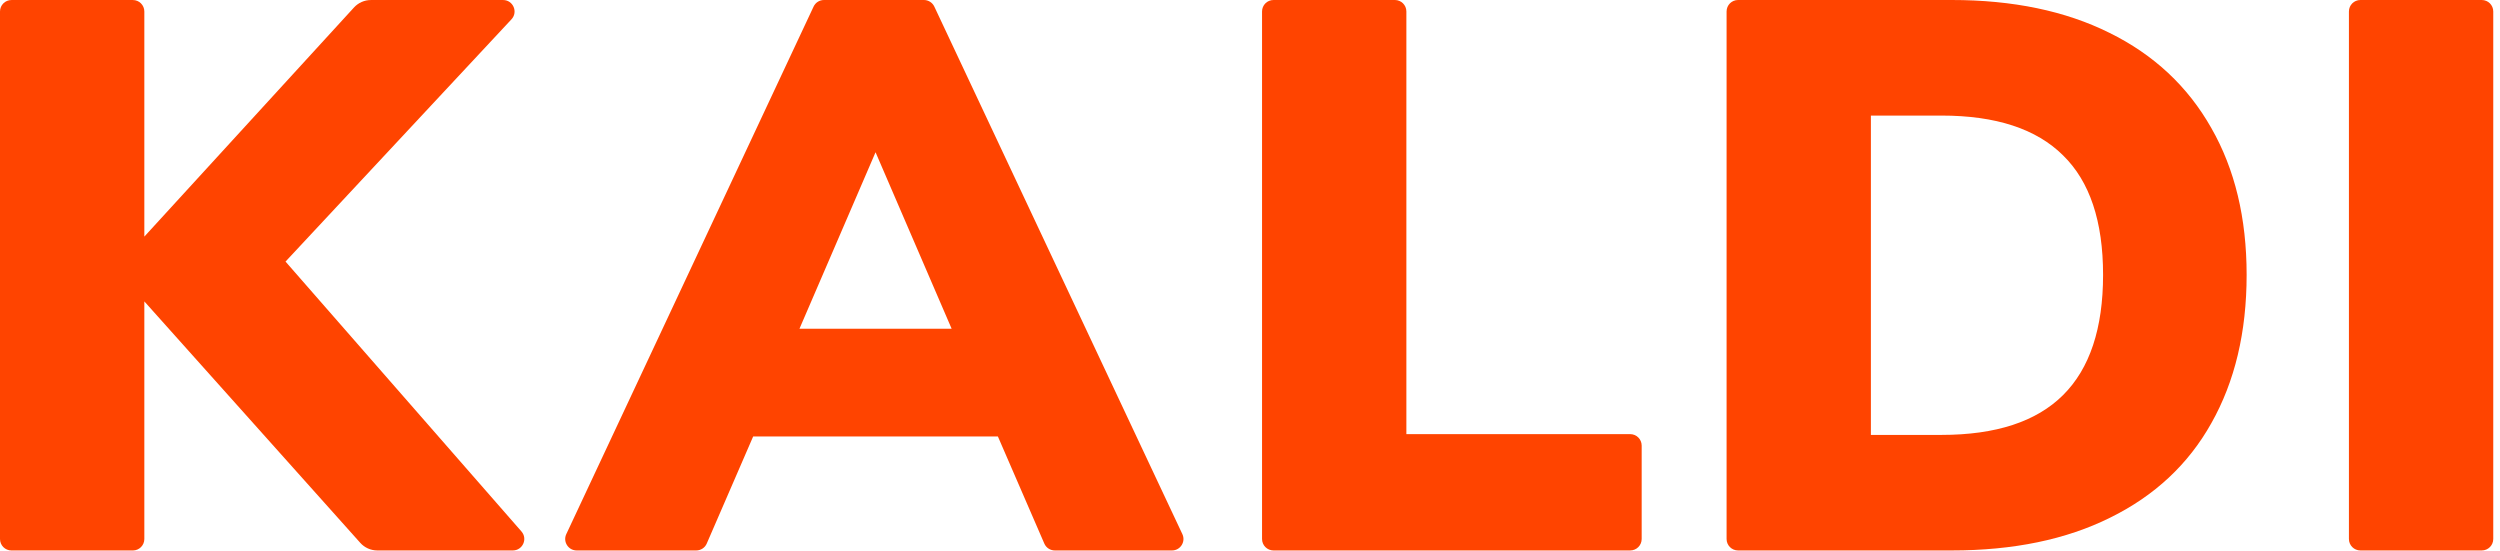
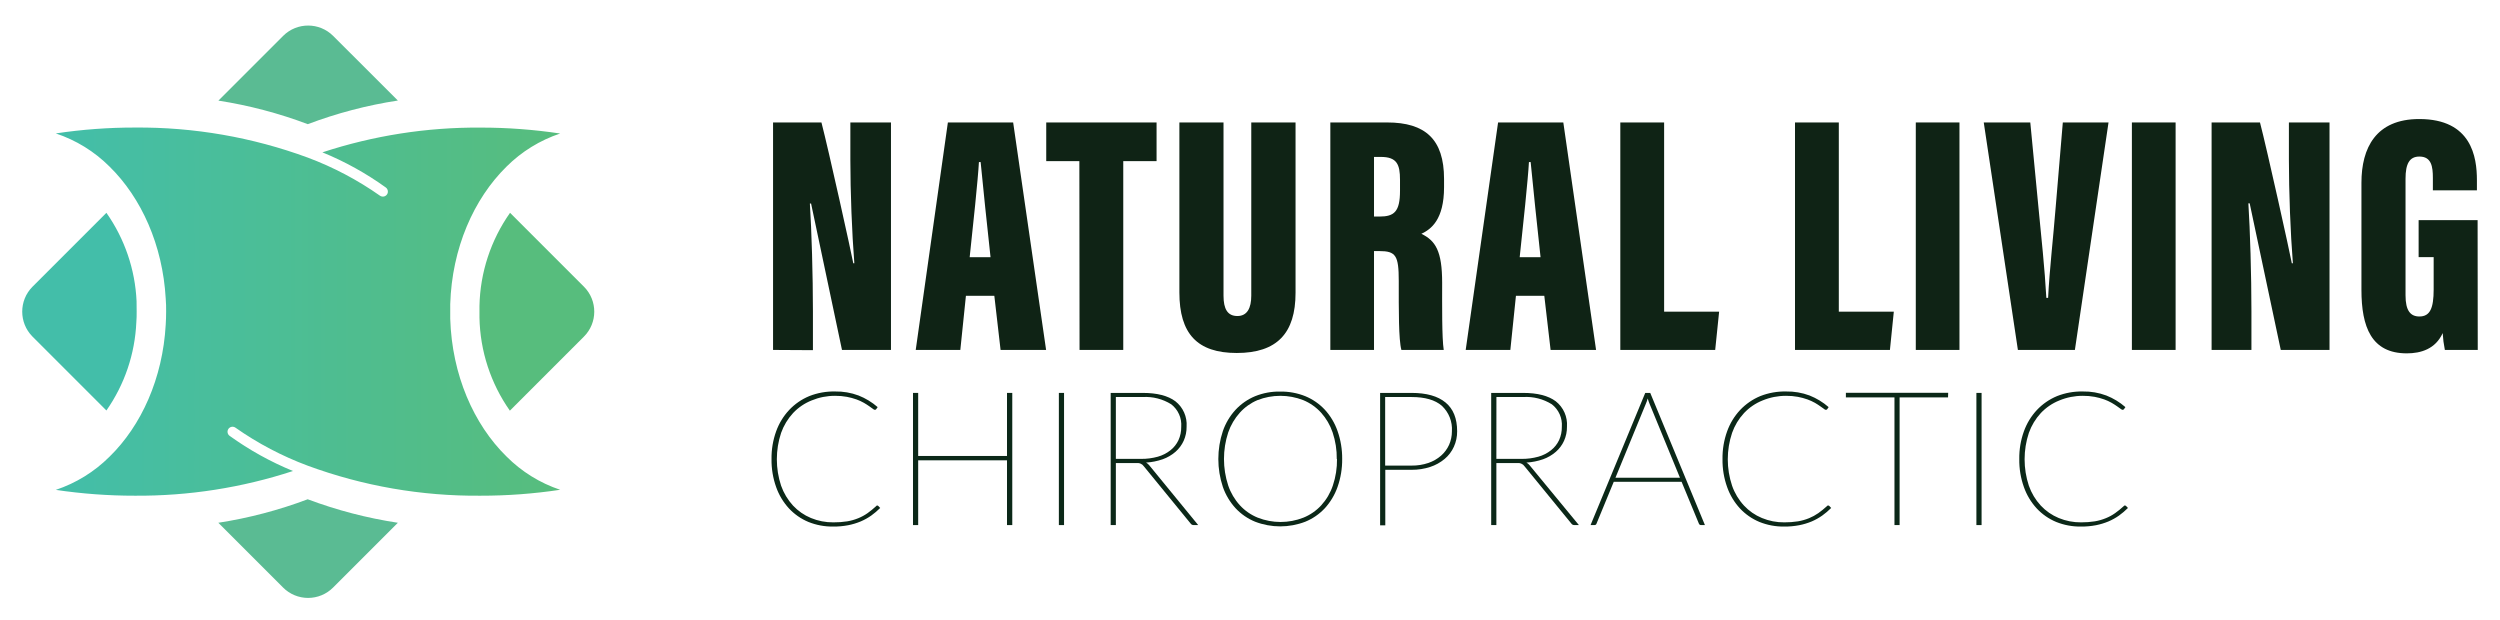
- <svg xmlns="http://www.w3.org/2000/svg" xmlns:xlink="http://www.w3.org/1999/xlink" viewBox="0 0 109 24">
-   <g transform="translate(-1470)">
-     <g style="mix-blend-mode:normal" transform="translate(1470)" fill="#f40">
-       <use xlink:href="#b" style="mix-blend-mode:normal" />
-       <use xlink:href="#c" style="mix-blend-mode:normal" />
-       <use xlink:href="#d" style="mix-blend-mode:normal" />
-       <use xlink:href="#e" style="mix-blend-mode:normal" />
-       <use xlink:href="#f" style="mix-blend-mode:normal" />
-     </g>
-   </g>
+ <svg xmlns="http://www.w3.org/2000/svg" id="Layer_1" data-name="Layer 1" viewBox="0 0 540.39 133.84">
  <defs>
-     <path id="b" d="M22.735 23.171c.283.323.053.829-.376.829h-5.907c-.285 0-.556-.121-.745-.333l-9.414-10.526v10.36c0 .276-.224.5-.5.5h-5.293c-.276 0-.5-.224-.5-.5v-23c0-.276.224-.5.5-.5h5.293c.276 0 .5.224.5.5v9.815l9.141-9.99c.19-.207.457-.325.738-.325h5.762c.437 0 .664.521.366.841l-9.851 10.563 10.287 11.767z" />
-     <path id="c" d="M45.991 24c-.199 0-.38-.118-.459-.301l-2.024-4.669h-10.67l-2.024 4.669c-.079.183-.259.301-.459.301h-5.212c-.366 0-.608-.381-.453-.712l10.782-23c.082-.176.259-.288.453-.288h4.358c.194 0 .37.112.453.287l10.815 23c.156.332-.086.713-.452.713h-5.108zm-11.135-9.668h6.635l-3.317-7.694-3.317 7.694z" />
-     <path id="d" d="M55.525 24c-.276 0-.5-.224-.5-.5v-23c0-.276.224-.5.5-.5h5.293c.276 0 .5.224.5.5v18.428h9.759c.276 0 .5.224.5.5v4.072c0 .276-.224.5-.5.5h-15.552z" />
-     <path id="e" d="M75.279.5c0-.276.224-.5.5-.5h9.315c2.667 0 4.959.477 6.874 1.43 1.938.953 3.42 2.338 4.446 4.153 1.026 1.793 1.539 3.926 1.539 6.4 0 2.496-.513 4.652-1.539 6.468-1.003 1.793-2.474 3.166-4.412 4.119-1.915.953-4.218 1.43-6.908 1.43h-9.315c-.276 0-.5-.224-.5-.5v-23zm9.37 18.462c2.371 0 4.138-.579 5.301-1.736 1.163-1.157 1.744-2.905 1.744-5.242 0-2.338-.581-4.074-1.744-5.209-1.163-1.157-2.93-1.736-5.301-1.736h-3.078v13.923h3.078z" />
-     <path id="f" d="M102.913 24c-.276 0-.5-.224-.5-.5v-23c0-.276.224-.5.5-.5h5.293c.276 0 .5.224.5.5v23c0 .276-.224.5-.5.5h-5.293z" />
+     <style>.cls-1{fill:url(#linear-gradient);}.cls-2{fill:#5abb93;}.cls-3{fill:#57bd7d;}.cls-4{fill:#43bea9;}.cls-5{fill:#0f2315;}.cls-6{fill:#0b2818;}</style>
+     <linearGradient id="linear-gradient" x1="12.06" y1="67.37" x2="121.08" y2="67.37" gradientUnits="userSpaceOnUse">
+       <stop offset="0" stop-color="#43bea9" />
+       <stop offset="1" stop-color="#57bd7d" />
+     </linearGradient>
  </defs>
+   <path class="cls-1" d="M109.5,98.69a29.66,29.66,0,0,0,11.58,7.18,114.23,114.23,0,0,1-17.22,1.28,105.39,105.39,0,0,1-37.35-6.49,69.29,69.29,0,0,1-15.62-8.22,1.08,1.08,0,0,0-1.63.48,1,1,0,0,0-.08.4,1.08,1.08,0,0,0,.44.88,66.77,66.77,0,0,0,13.71,7.61,107.36,107.36,0,0,1-34.16,5.34,115.44,115.44,0,0,1-17.11-1.26,29.78,29.78,0,0,0,11.61-7.17C30.56,92,35.17,81.78,35.82,70.2c.06-.93.09-1.88.09-2.83s0-1.9-.09-2.84h0C35.17,53,30.56,42.75,23.67,36a29.64,29.64,0,0,0-11.61-7.16,114.09,114.09,0,0,1,17.11-1.27,105.6,105.6,0,0,1,37.34,6.49h0A69.31,69.31,0,0,1,82.13,42.3a1.09,1.09,0,0,0,1.64-.49,1.12,1.12,0,0,0,.07-.4,1.08,1.08,0,0,0-.44-.88,66.54,66.54,0,0,0-13.71-7.6,107.1,107.1,0,0,1,34.17-5.35,115.55,115.55,0,0,1,17.22,1.28A29.77,29.77,0,0,0,109.5,36c-7.12,7-11.81,17.67-12.18,29.75,0,.52,0,1,0,1.58s0,1,0,1.58C97.69,81,102.38,91.72,109.5,98.69Z" />
+   <path class="cls-2" d="M86,113,72,127a7.63,7.63,0,0,1-10.81,0l-14-14a96.77,96.77,0,0,0,19.32-5.08A96.93,96.93,0,0,0,86,113Z" />
+   <path class="cls-3" d="M126.21,72.77l-16,16a36.15,36.15,0,0,1-6.57-20.1c0-.42,0-.84,0-1.26s0-.85,0-1.27A36.2,36.2,0,0,1,110.25,46l16,16A7.63,7.63,0,0,1,126.21,72.77Z" />
+   <path class="cls-2" d="M86,21.73a96.26,96.26,0,0,0-19.47,5.11,96.77,96.77,0,0,0-19.32-5.09l14-14A7.65,7.65,0,0,1,72,7.75Z" />
+   <path class="cls-4" d="M29.54,67.37c0,.76,0,1.52-.07,2.27h0A36,36,0,0,1,23,88.73l-16-16A7.65,7.65,0,0,1,7,62L23,46a36.06,36.06,0,0,1,6.52,19.1h0C29.52,65.85,29.54,66.61,29.54,67.37Z" />
+   <path class="cls-5" d="M167.1,75.64V26.47h10.46c1.56,6,6.49,28.27,6.88,30.43h.23c-.52-6.54-.86-15.49-.86-22.35V26.47h8.78V75.64H182C181,71,175.64,45.52,175.32,44h-.26c.37,5.78.66,15.56.66,23.29v8.4Z" />
+   <path class="cls-5" d="M208.79,63.94l-1.21,11.7h-9.64l6.95-49.17H219l7.12,49.17h-9.84l-1.35-11.7Zm5.32-8.34c-.7-6.29-1.68-15.86-2.14-20.57h-.37c-.17,3.42-1.34,14.49-2,20.57Z" />
+   <path class="cls-5" d="M233.31,34.83h-7.16V26.47H250v8.36h-7.2V75.64h-9.45Z" />
+   <path class="cls-5" d="M264.47,26.47V63.91c0,2.87.87,4.4,3,4.4s3-1.74,3-4.4V26.47h9.57V63.3c0,8.72-4,13-12.71,13-8.54,0-12.4-4.16-12.4-13.1V26.47Z" />
+   <path class="cls-5" d="M297,54.27V75.64h-9.44V26.47h12.27c8.24,0,12.31,3.62,12.31,12.22v1.77c0,7-2.79,9.09-4.9,10.08,3.06,1.48,4.49,3.73,4.49,10.59,0,4.75-.07,11.92.34,14.51h-9.15c-.61-2.22-.57-8.62-.57-14.9,0-5.53-.63-6.47-4.23-6.47Zm0-7.46h1.17c3.16,0,4.45-1,4.45-5.57V38.86c0-3.3-.66-4.94-4.14-4.94H297Z" />
+   <path class="cls-5" d="M327.68,63.94l-1.21,11.7h-9.65l7-49.17h14.1L345,75.64h-9.83l-1.36-11.7ZM333,55.6c-.7-6.29-1.68-15.86-2.14-20.57h-.37c-.17,3.42-1.34,14.49-2,20.57Z" />
+   <path class="cls-5" d="M350.24,26.47h9.47v40.9H371.6l-.85,8.27H350.24Z" />
+   <path class="cls-5" d="M388,26.47h9.47v40.9h11.89l-.84,8.27H388Z" />
+   <path class="cls-5" d="M423.55,26.47V75.64h-9.44V26.47Z" />
+   <path class="cls-5" d="M436.18,75.64,428.8,26.47h10.06l1.75,18.21c.61,6.33,1.38,13.45,1.72,19.71h.38c.32-6.25,1.11-13,1.64-19.64l1.54-18.28h9.88L448.5,75.64Z" />
+   <path class="cls-5" d="M470.27,26.47V75.64h-9.45V26.47Z" />
+   <path class="cls-5" d="M478.05,75.64V26.47h10.46c1.56,6,6.49,28.27,6.88,30.43h.23c-.53-6.54-.86-15.49-.86-22.35V26.47h8.78V75.64H493c-1-4.68-6.4-30.12-6.72-31.69H486c.37,5.78.66,15.56.66,23.29v8.4Z" />
+   <path class="cls-5" d="M535.58,75.64h-7.11A26.47,26.47,0,0,1,528,72c-1.56,3.45-4.72,4.38-7.76,4.38-7.65,0-9.8-5.7-9.8-13.73V39.51c0-7.54,3.12-13.78,12.5-13.78,11.32,0,12.46,8.24,12.46,13.2v2.21h-9.52v-2.7c0-2.39-.29-4.6-2.91-4.6-2.17,0-3,1.59-3,4.79V63.84c0,3.34,1.08,4.57,3,4.57,2.3,0,3.08-1.79,3.08-5.83v-7h-3.25v-8h12.75Z" />
+   <path class="cls-6" d="M189.61,109.25a.5.5,0,0,1,.22.1l.43.45a15.92,15.92,0,0,1-1.93,1.64,12.53,12.53,0,0,1-2.28,1.27,14.09,14.09,0,0,1-2.71.82,16.26,16.26,0,0,1-3.24.29,13.83,13.83,0,0,1-5.36-1,12.1,12.1,0,0,1-4.21-2.93,13.38,13.38,0,0,1-2.76-4.6,17.27,17.27,0,0,1-1-6.06,16.94,16.94,0,0,1,1-6,13.35,13.35,0,0,1,2.81-4.61,12.64,12.64,0,0,1,4.35-3,14.37,14.37,0,0,1,5.58-1,13.74,13.74,0,0,1,5.07.87A14.2,14.2,0,0,1,189.71,88l-.31.44a.33.33,0,0,1-.32.15,1,1,0,0,1-.42-.23l-.77-.55c-.32-.23-.7-.47-1.16-.74a10.83,10.83,0,0,0-1.59-.73,14,14,0,0,0-2.07-.56,13.57,13.57,0,0,0-2.56-.22,13.1,13.1,0,0,0-5.08,1,11.2,11.2,0,0,0-4,2.72,12.47,12.47,0,0,0-2.59,4.29,18.18,18.18,0,0,0,0,11.42,12.55,12.55,0,0,0,2.57,4.29,11.15,11.15,0,0,0,3.88,2.69,12.35,12.35,0,0,0,4.86.94,18.59,18.59,0,0,0,3-.22,11.2,11.2,0,0,0,2.38-.68,10,10,0,0,0,2-1.09,20,20,0,0,0,1.83-1.49A.44.44,0,0,1,189.61,109.25Z" />
+   <path class="cls-6" d="M218.81,84.93V113.5h-1.14v-14h-19.2v14h-1.12V84.93h1.12V98.56h19.2V84.93Z" />
+   <path class="cls-6" d="M230,113.5h-1.12V84.93H230Z" />
+   <path class="cls-6" d="M259,113.5h-.92a1.14,1.14,0,0,1-.39-.06.75.75,0,0,1-.34-.29l-10.08-12.33a2.46,2.46,0,0,0-.33-.37,1.9,1.9,0,0,0-.39-.23,1.73,1.73,0,0,0-.51-.13,4.84,4.84,0,0,0-.72,0H241.2V113.5h-1.12V84.93H247q4.65,0,7.07,1.81a6.4,6.4,0,0,1,2.42,5.48,7.22,7.22,0,0,1-.63,3.06,7,7,0,0,1-1.77,2.38,8.69,8.69,0,0,1-2.76,1.61,13.37,13.37,0,0,1-3.6.72,2.44,2.44,0,0,1,.71.61ZM241.2,99.19h5.44a13.14,13.14,0,0,0,3.63-.47A7.78,7.78,0,0,0,253,97.33a6.09,6.09,0,0,0,1.73-2.18,6.68,6.68,0,0,0,.6-2.88,5.62,5.62,0,0,0-2.16-4.88A10.46,10.46,0,0,0,247,85.82H241.2Z" />
+   <path class="cls-6" d="M290.12,99.21a17.69,17.69,0,0,1-1,6.05,13.48,13.48,0,0,1-2.74,4.59,11.93,11.93,0,0,1-4.23,2.92,15.07,15.07,0,0,1-10.85,0,11.93,11.93,0,0,1-4.23-2.92,13.33,13.33,0,0,1-2.74-4.59,19.1,19.1,0,0,1,0-12.08,13.19,13.19,0,0,1,2.74-4.6,12.11,12.11,0,0,1,4.23-2.94,13.78,13.78,0,0,1,5.4-1,14.07,14.07,0,0,1,5.45,1,12.09,12.09,0,0,1,4.23,2.93,13.34,13.34,0,0,1,2.74,4.6A17.74,17.74,0,0,1,290.12,99.21Zm-1.17,0a17.3,17.3,0,0,0-.89-5.72,12.29,12.29,0,0,0-2.5-4.29,10.76,10.76,0,0,0-3.86-2.71,13.61,13.61,0,0,0-9.89,0A10.76,10.76,0,0,0,268,89.2a12.48,12.48,0,0,0-2.52,4.29,18.43,18.43,0,0,0,0,11.44,12.16,12.16,0,0,0,2.52,4.28,10.69,10.69,0,0,0,3.86,2.68,13.48,13.48,0,0,0,9.89,0,10.69,10.69,0,0,0,3.86-2.68,12,12,0,0,0,2.5-4.28A17.21,17.21,0,0,0,289,99.21Z" />
+   <path class="cls-6" d="M305.12,84.93q4.83,0,7.34,2.07c1.68,1.38,2.51,3.46,2.51,6.22a7.87,7.87,0,0,1-.7,3.34,7.41,7.41,0,0,1-2,2.64,9.43,9.43,0,0,1-3.12,1.73,12.53,12.53,0,0,1-4,.62h-5.71v12h-1.12V84.93Zm0,15.71a10.89,10.89,0,0,0,3.63-.57,8.16,8.16,0,0,0,2.74-1.57,6.93,6.93,0,0,0,1.74-2.35,7.22,7.22,0,0,0,.61-2.93,6.91,6.91,0,0,0-2.18-5.51q-2.18-1.89-6.54-1.89h-5.71v14.82Z" />
+   <path class="cls-6" d="M341.29,113.5h-.92a1.14,1.14,0,0,1-.39-.06.75.75,0,0,1-.34-.29l-10.08-12.33a2.46,2.46,0,0,0-.33-.37,1.9,1.9,0,0,0-.39-.23,1.73,1.73,0,0,0-.51-.13,4.84,4.84,0,0,0-.72,0h-4.16V113.5h-1.12V84.93h6.89q4.65,0,7.07,1.81a6.4,6.4,0,0,1,2.42,5.48,7.22,7.22,0,0,1-.63,3.06,7,7,0,0,1-1.77,2.38,8.69,8.69,0,0,1-2.76,1.61,13.37,13.37,0,0,1-3.6.72,2.44,2.44,0,0,1,.71.61ZM323.45,99.19h5.44a13.14,13.14,0,0,0,3.63-.47,7.78,7.78,0,0,0,2.74-1.39A6.09,6.09,0,0,0,337,95.15a6.68,6.68,0,0,0,.6-2.88,5.62,5.62,0,0,0-2.16-4.88,10.46,10.46,0,0,0-6.21-1.57h-5.77Z" />
+   <path class="cls-6" d="M368.53,113.5h-.87a.49.49,0,0,1-.45-.35l-3.72-9H348.82l-3.71,9a.45.45,0,0,1-.47.35h-.83l11.82-28.57h1.08Zm-5.4-10.24-6.54-15.91a12.26,12.26,0,0,1-.43-1.22,7.57,7.57,0,0,1-.43,1.22l-6.54,15.91Z" />
+   <path class="cls-6" d="M395.17,109.25a.53.53,0,0,1,.23.1l.42.45a15.2,15.2,0,0,1-1.93,1.64,12.78,12.78,0,0,1-2.27,1.27,14.2,14.2,0,0,1-2.72.82,16.26,16.26,0,0,1-3.24.29,13.78,13.78,0,0,1-5.35-1,12.14,12.14,0,0,1-4.22-2.93,13.38,13.38,0,0,1-2.76-4.6,17.27,17.27,0,0,1-1-6.06,16.94,16.94,0,0,1,1-6,13.35,13.35,0,0,1,2.81-4.61,12.73,12.73,0,0,1,4.35-3,14.44,14.44,0,0,1,5.58-1,13.83,13.83,0,0,1,5.08.87A14.29,14.29,0,0,1,395.27,88l-.3.44a.34.34,0,0,1-.33.15.9.9,0,0,1-.41-.23l-.78-.55c-.31-.23-.7-.47-1.15-.74a11.5,11.5,0,0,0-1.6-.73,14,14,0,0,0-2.07-.56,13.49,13.49,0,0,0-2.56-.22,13.13,13.13,0,0,0-5.08,1,11.16,11.16,0,0,0-4,2.72,12.32,12.32,0,0,0-2.59,4.29,18,18,0,0,0,0,11.42,12.24,12.24,0,0,0,2.57,4.29,11.06,11.06,0,0,0,3.88,2.69,12.33,12.33,0,0,0,4.85.94,18.59,18.59,0,0,0,2.95-.22,11.3,11.3,0,0,0,2.39-.68,10.24,10.24,0,0,0,2-1.09,20,20,0,0,0,1.84-1.49A.4.4,0,0,1,395.17,109.25Z" />
+   <path class="cls-6" d="M421.08,85.9H410.61v27.6H409.5V85.9H399v-1h22.11Z" />
+   <path class="cls-6" d="M428.33,113.5h-1.12V84.93h1.12Z" />
+   <path class="cls-6" d="M459.32,109.25a.5.5,0,0,1,.22.1l.43.45a15.92,15.92,0,0,1-1.93,1.64,12.53,12.53,0,0,1-2.28,1.27,14.09,14.09,0,0,1-2.71.82,16.26,16.26,0,0,1-3.24.29,13.83,13.83,0,0,1-5.36-1,12.1,12.1,0,0,1-4.21-2.93,13.38,13.38,0,0,1-2.76-4.6,17.27,17.27,0,0,1-1-6.06,16.94,16.94,0,0,1,1-6,13.35,13.35,0,0,1,2.81-4.61,12.64,12.64,0,0,1,4.35-3,14.36,14.36,0,0,1,5.57-1,13.8,13.8,0,0,1,5.08.87A14.2,14.2,0,0,1,459.42,88l-.31.44a.33.33,0,0,1-.32.15,1,1,0,0,1-.42-.23l-.77-.55c-.32-.23-.7-.47-1.16-.74a10.83,10.83,0,0,0-1.59-.73,14,14,0,0,0-2.07-.56,13.6,13.6,0,0,0-2.57-.22,13.08,13.08,0,0,0-5.07,1,11.2,11.2,0,0,0-4,2.72,12.47,12.47,0,0,0-2.59,4.29,18.18,18.18,0,0,0,0,11.42,12.39,12.39,0,0,0,2.57,4.29,11.15,11.15,0,0,0,3.88,2.69,12.35,12.35,0,0,0,4.86.94,18.59,18.59,0,0,0,2.95-.22,11.2,11.2,0,0,0,2.38-.68,9.7,9.7,0,0,0,2-1.09,18.78,18.78,0,0,0,1.84-1.49A.44.44,0,0,1,459.32,109.25Z" />
</svg>
